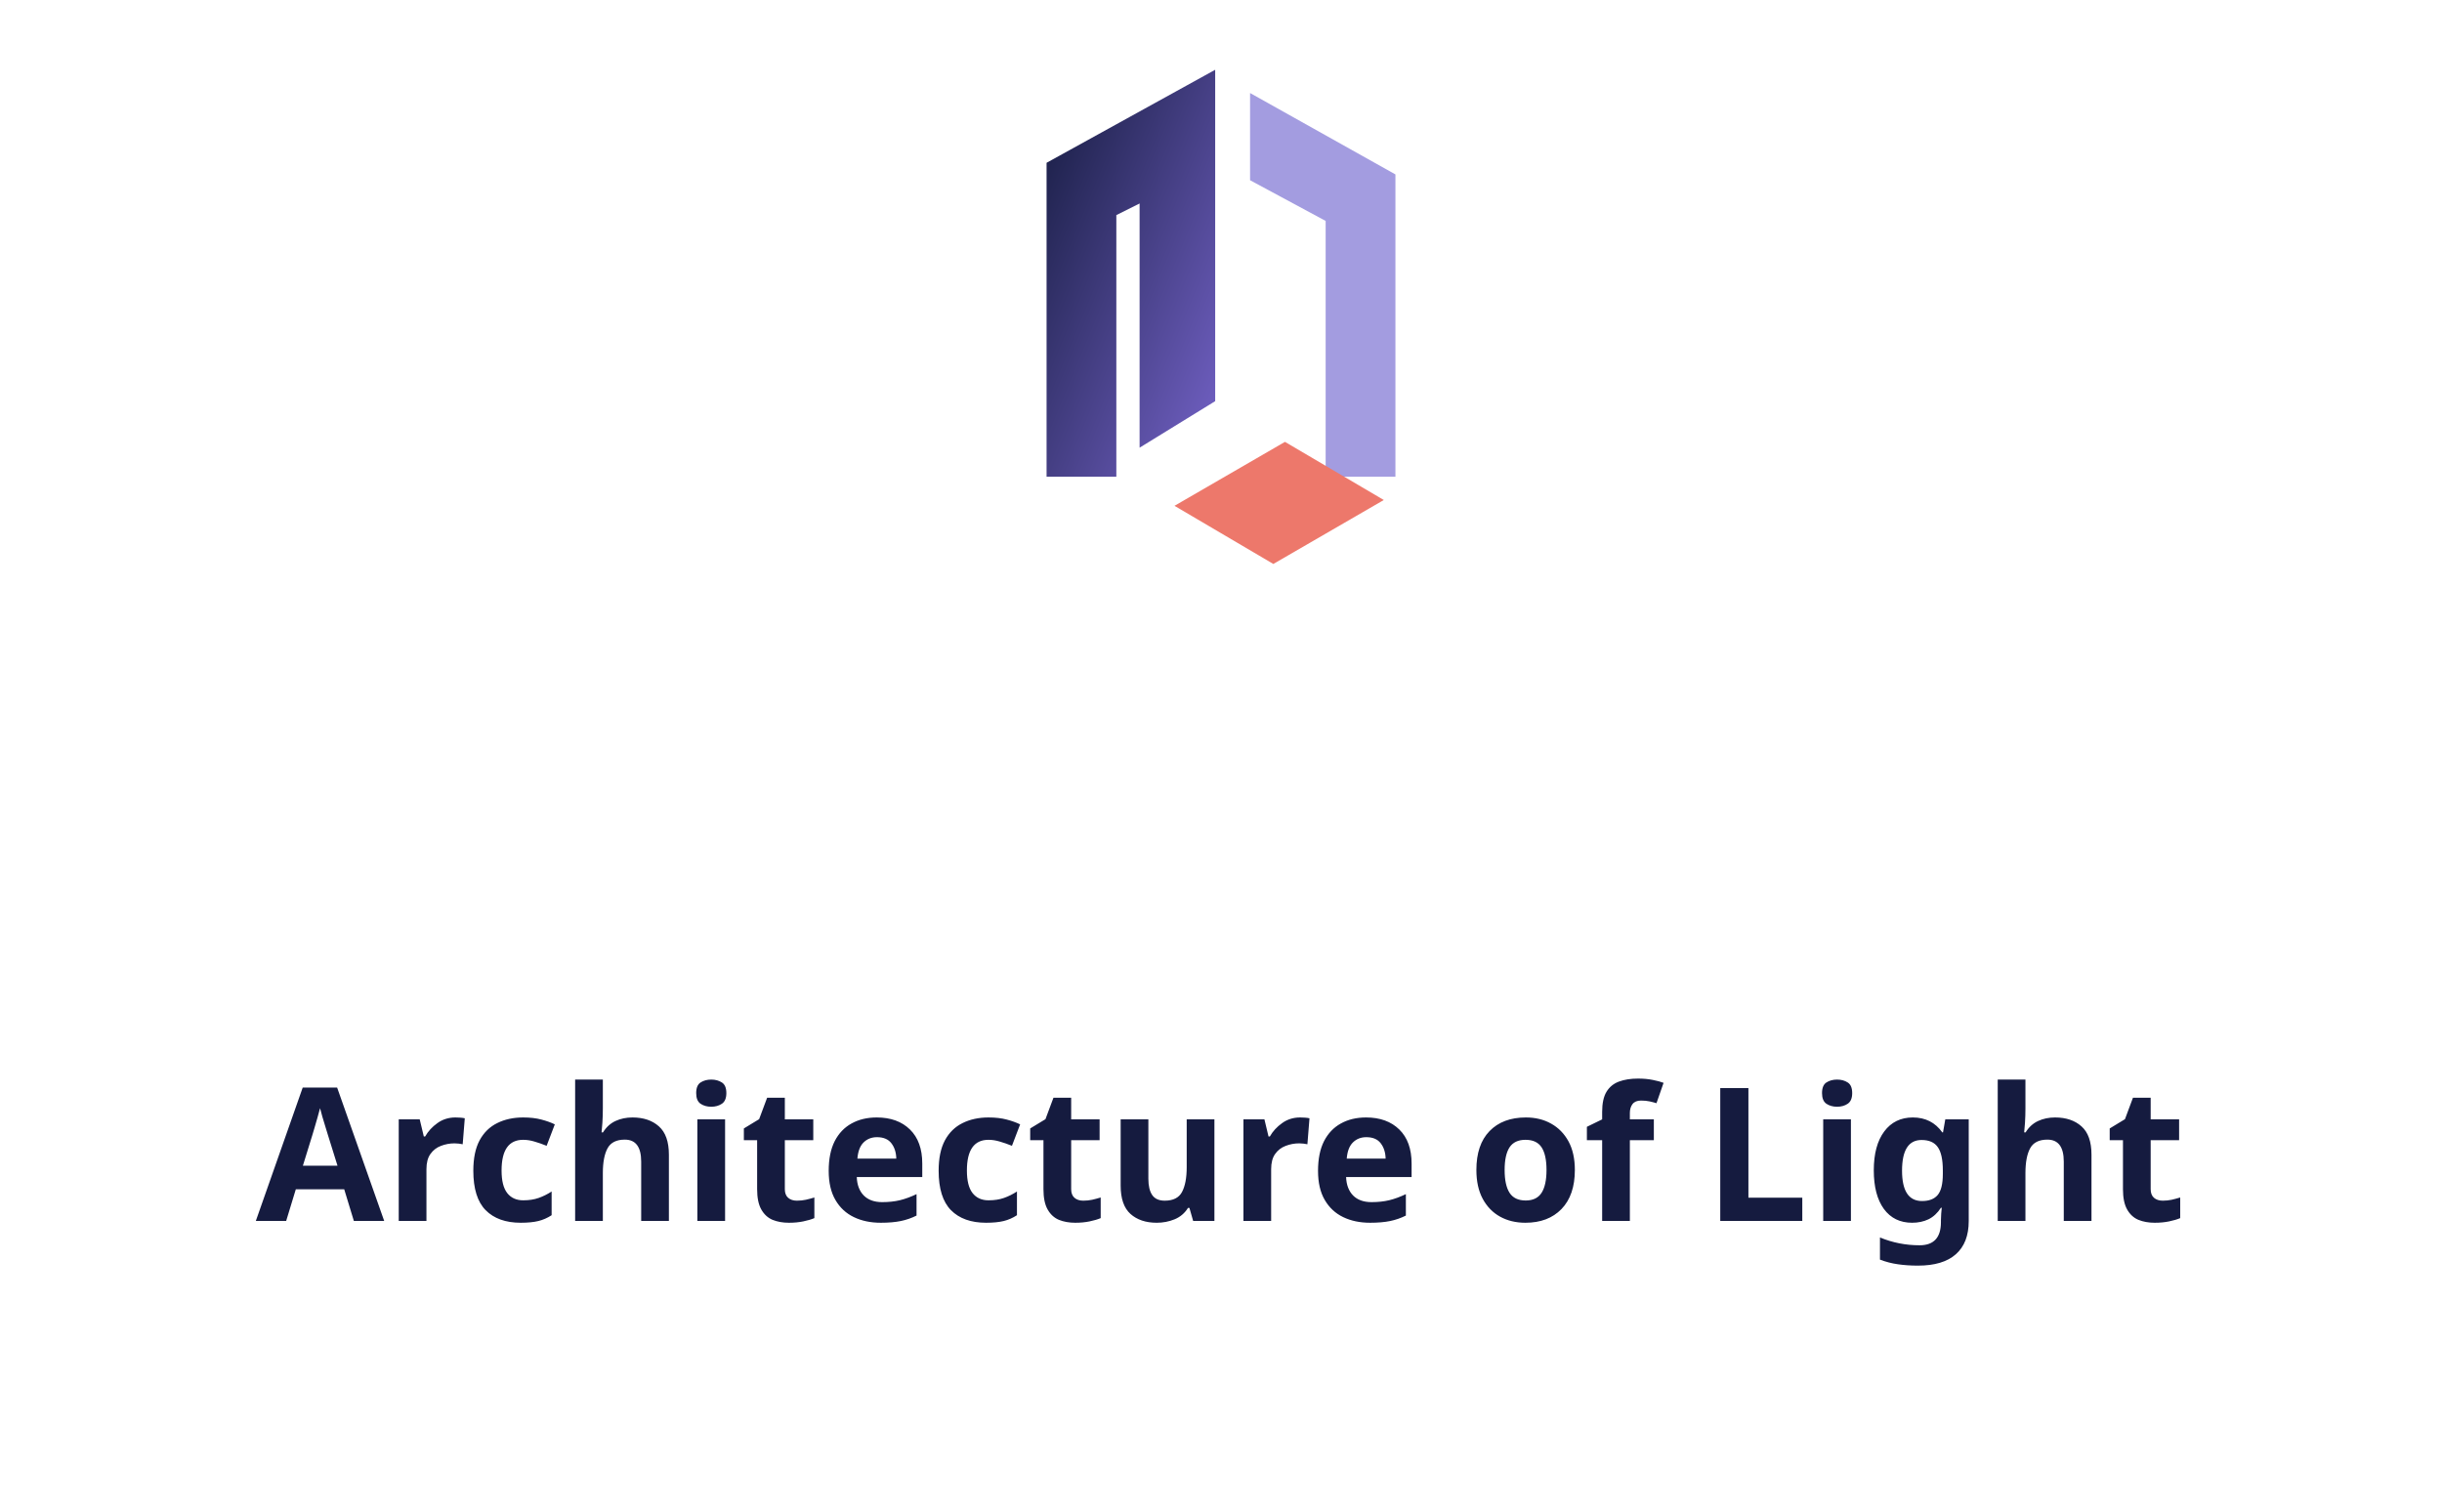
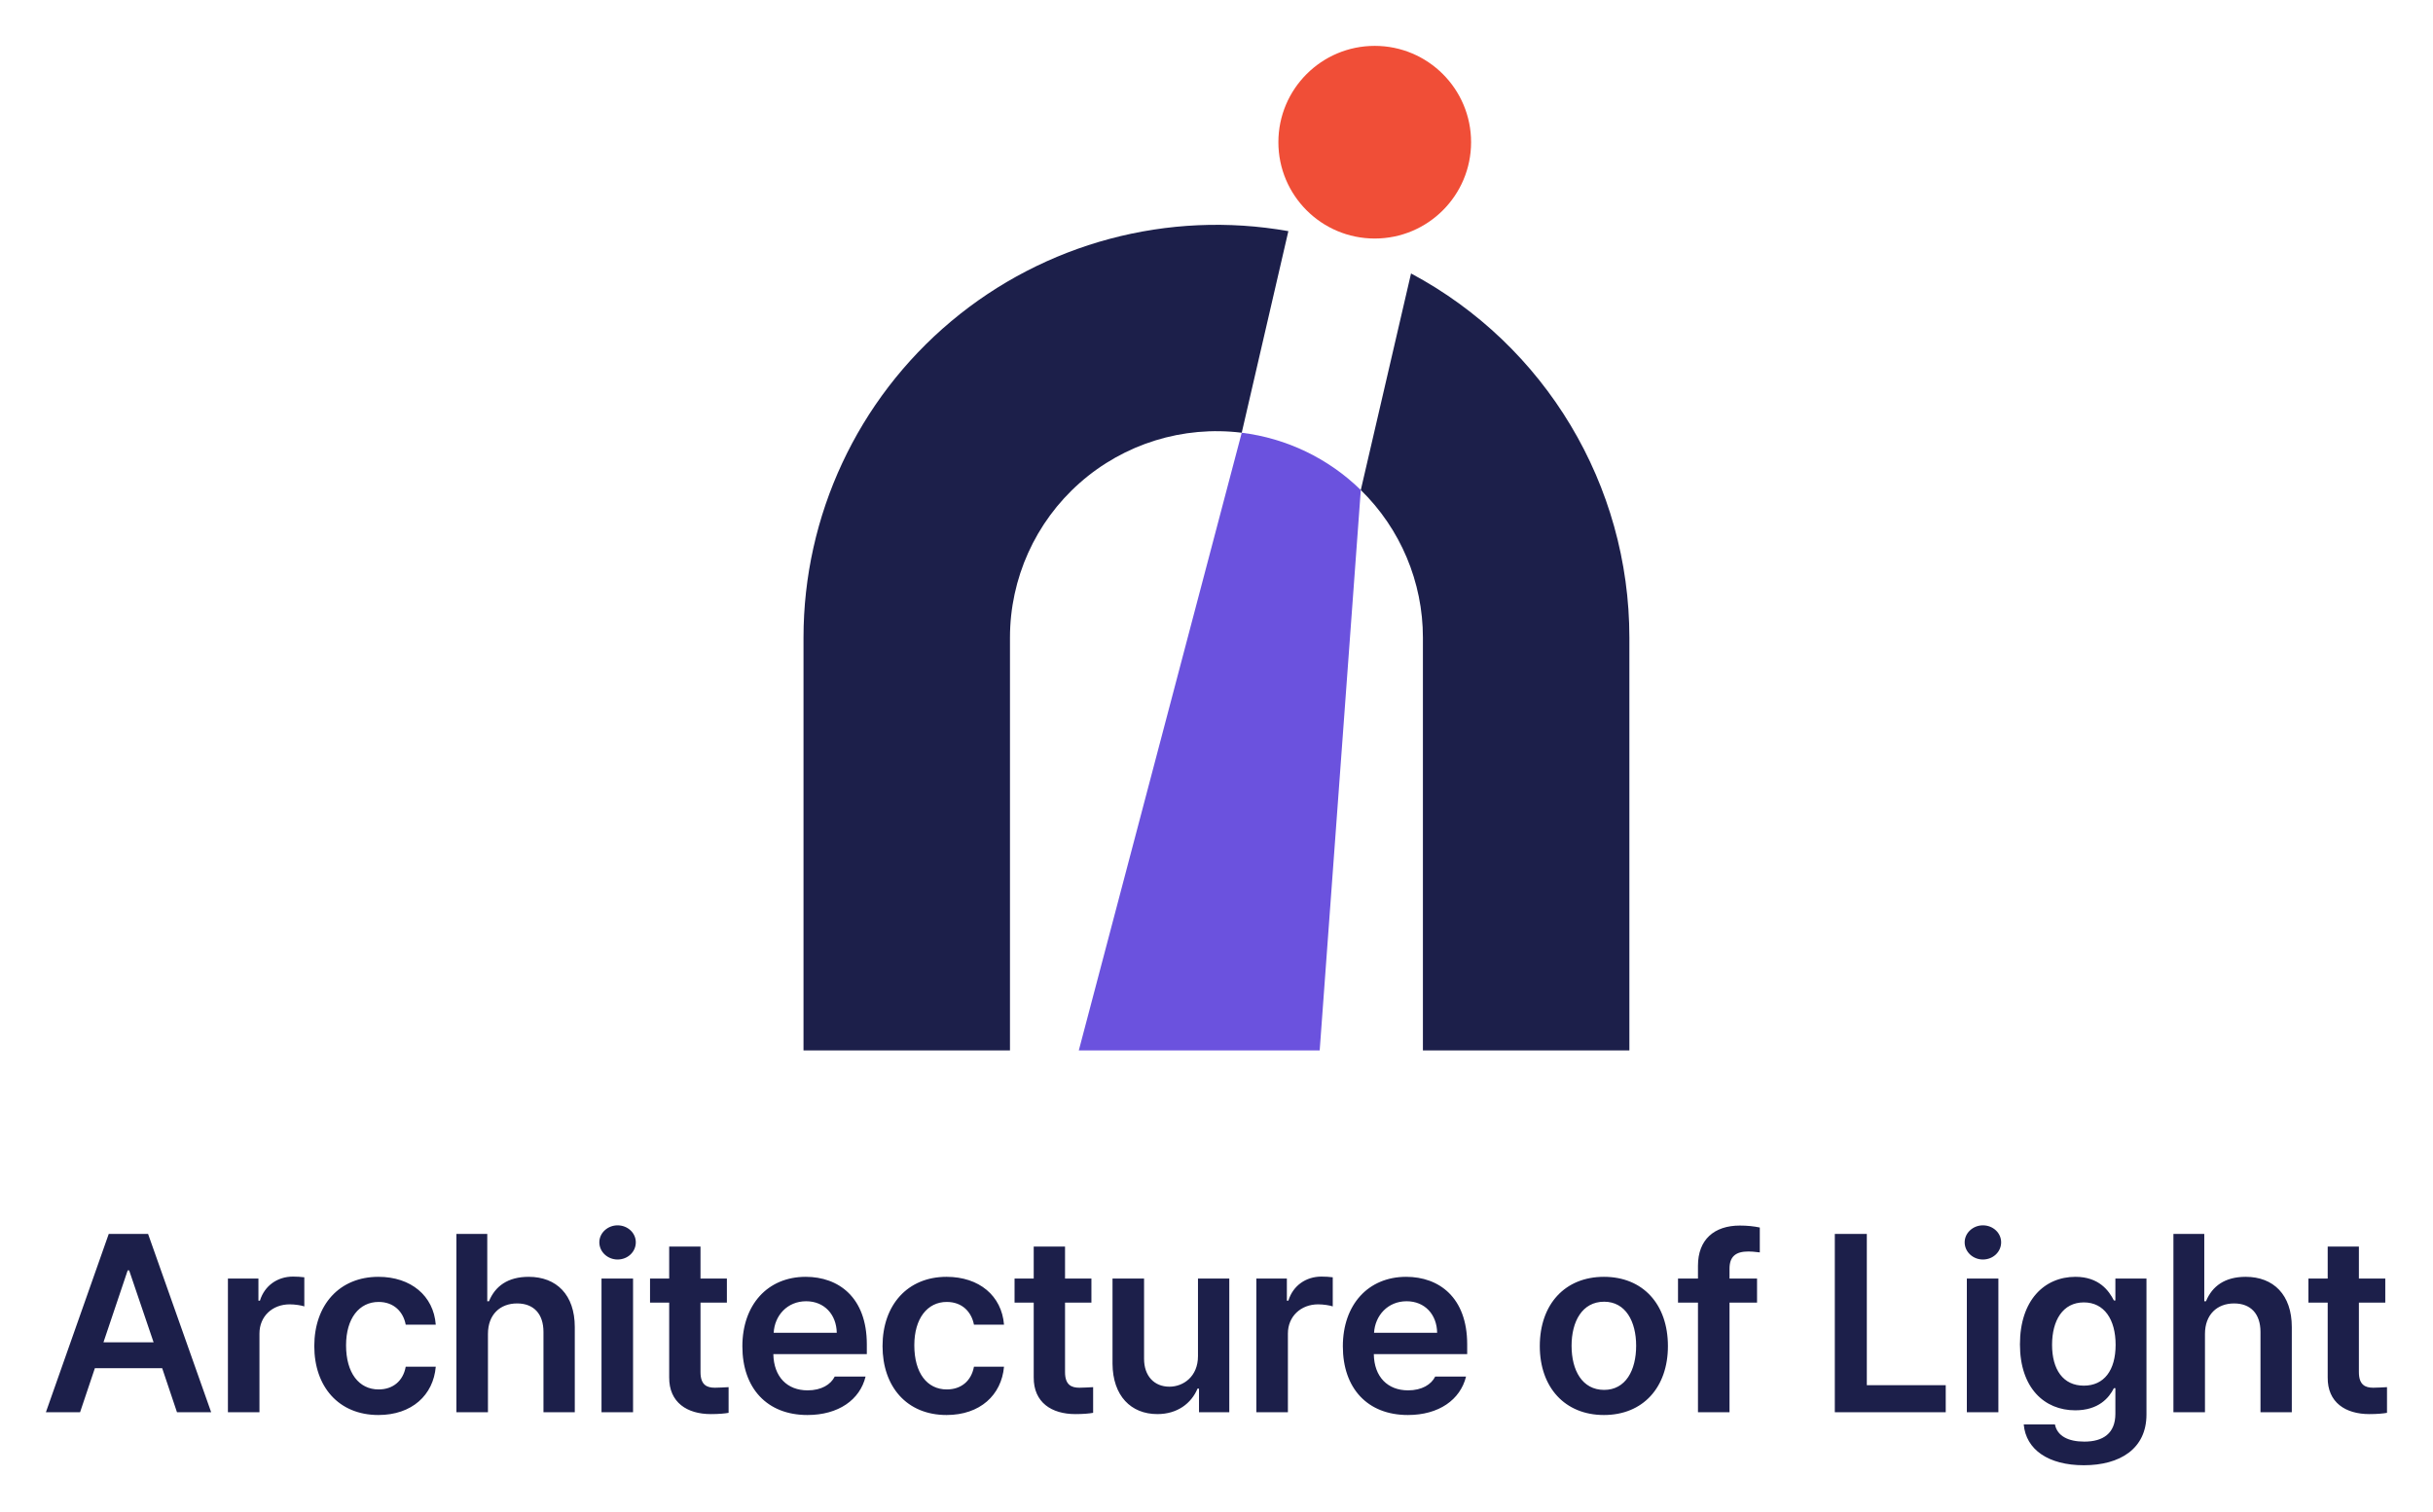
- <svg xmlns="http://www.w3.org/2000/svg" width="420" height="260" viewBox="0 0 420 260">
-   <g transform="translate(160 0)">
-     <svg width="100" height="108" viewBox="0 0 100 108">
-       <defs>
-         <linearGradient id="g" x2="1" y2="1">
-           <stop stop-color="#151B3F" />
-           <stop offset="1" stop-color="#7563C9" />
-         </linearGradient>
-       </defs>
-       <path d="M20 82V28L49 12v57L36 77V35l-4 2v45Z" fill="url(#g)" />
-       <path d="m55 16 25 14v52H68V38l-13-7Z" fill="#A39CE0" />
-       <path d="m42 87 19-11 17 10-19 11Z" fill="#ED786B" />
-     </svg>
+ <svg xmlns="http://www.w3.org/2000/svg" viewBox="-58.05 -1.6 212.11 131.77" role="img" aria-label="Architecture of Light">
+   <g transform="scale(1.5)">
+     <path fill="#6B52DE" d="M33.47 24.09A12 12 0 0 1 40.39 27.42L38 60H24Z" />
+     <path fill="#1C1F4A" d="M8 60V36A24 24 0 0 1 36.18 12.37L33.47 24.09A12 12 0 0 0 20 36V60ZM43.31 14.83A24 24 0 0 1 56 36V60H44V36A12 12 0 0 0 40.39 27.42Z" />
+     <circle fill="#F04E37" cx="41.2" cy="7.2" r="5.6" />
  </g>
-   <text x="210" y="210" text-anchor="middle" font-family="Noto Sans KR,sans-serif" font-weight="600" font-size="32" fill="#151B3F">Architecture of Light</text>
+   <path fill="#1C1F4A" d="M-51.07 121.55L-49.78 117.71L-43.91 117.71L-42.62 121.55L-39.64 121.55L-45.14 106L-48.57 106L-54.05 121.55ZM-49.03 115.45L-46.92 109.18L-46.79 109.18L-44.66 115.45ZM-38.18 121.55L-35.43 121.55L-35.43 114.68C-35.43 113.2 -34.32 112.14 -32.79 112.14C-32.34 112.14 -31.76 112.23 -31.52 112.32L-31.52 109.78C-31.78 109.74 -32.21 109.72 -32.51 109.72C-33.84 109.72 -34.98 110.49 -35.39 111.82L-35.52 111.82L-35.52 109.89L-38.18 109.89ZM-25.06 121.79C-22.14 121.79 -20.27 120.05 -20.06 117.58L-22.68 117.58C-22.91 118.85 -23.82 119.56 -25.04 119.56C-26.76 119.56 -27.88 118.12 -27.88 115.71C-27.88 113.37 -26.74 111.93 -25.04 111.93C-23.71 111.93 -22.89 112.79 -22.68 113.91L-20.06 113.91C-20.25 111.39 -22.23 109.74 -25.06 109.74C-28.48 109.74 -30.65 112.21 -30.65 115.78C-30.65 119.3 -28.54 121.79 -25.06 121.79ZM-15.51 114.72C-15.51 113.03 -14.45 112.06 -12.97 112.06C-11.53 112.06 -10.67 112.96 -10.67 114.55L-10.67 121.55L-7.94 121.55L-7.94 114.12C-7.94 111.31 -9.53 109.74 -11.96 109.74C-13.77 109.74 -14.88 110.55 -15.42 111.87L-15.57 111.87L-15.57 106L-18.26 106L-18.26 121.55L-15.51 121.55ZM-5.61 121.55L-2.86 121.55L-2.86 109.89L-5.61 109.89ZM-4.21 108.23C-3.33 108.23 -2.62 107.57 -2.62 106.73C-2.62 105.91 -3.33 105.25 -4.21 105.25C-5.07 105.25 -5.8 105.91 -5.8 106.73C-5.8 107.57 -5.07 108.23 -4.21 108.23ZM5.32 109.89L3.02 109.89L3.02 107.1L0.29 107.1L0.29 109.89L-1.38 109.89L-1.38 111.99L0.29 111.99L0.29 118.5C0.27 120.7 1.86 121.71 3.92 121.71C4.61 121.71 5.15 121.66 5.47 121.6L5.47 119.36C5.13 119.38 4.59 119.41 4.27 119.41C3.58 119.41 3.02 119.17 3.02 118.05L3.02 111.99L5.32 111.99ZM12.34 121.79C15.05 121.79 16.92 120.46 17.41 118.44L14.72 118.44C14.38 119.13 13.56 119.64 12.36 119.64C10.58 119.64 9.41 118.47 9.37 116.48L17.52 116.48L17.52 115.63C17.52 111.52 15.05 109.74 12.19 109.74C8.86 109.74 6.67 112.19 6.67 115.8C6.67 119.45 8.82 121.79 12.34 121.79ZM9.4 114.62C9.48 113.12 10.58 111.87 12.23 111.87C13.82 111.87 14.87 113.03 14.9 114.62ZM24.47 121.79C27.39 121.79 29.26 120.05 29.48 117.58L26.86 117.58C26.62 118.85 25.72 119.56 24.49 119.56C22.77 119.56 21.66 118.12 21.66 115.71C21.66 113.37 22.8 111.93 24.49 111.93C25.83 111.93 26.64 112.79 26.86 113.91L29.48 113.91C29.28 111.39 27.31 109.74 24.47 109.74C21.06 109.74 18.89 112.21 18.89 115.78C18.89 119.3 20.99 121.79 24.47 121.79ZM37.1 109.89L34.8 109.89L34.8 107.1L32.07 107.1L32.07 109.89L30.4 109.89L30.4 111.99L32.07 111.99L32.07 118.5C32.05 120.7 33.64 121.71 35.7 121.71C36.39 121.71 36.93 121.66 37.25 121.6L37.25 119.36C36.9 119.38 36.37 119.41 36.05 119.41C35.36 119.41 34.8 119.17 34.8 118.05L34.8 111.99L37.1 111.99ZM46.39 116.66C46.39 118.44 45.11 119.32 43.9 119.32C42.57 119.32 41.69 118.38 41.69 116.89L41.69 109.89L38.94 109.89L38.94 117.32C38.96 120.12 40.55 121.71 42.85 121.71C44.59 121.71 45.81 120.78 46.35 119.49L46.48 119.49L46.48 121.55L49.12 121.55L49.12 109.89L46.39 109.89ZM51.48 121.55L54.23 121.55L54.23 114.68C54.23 113.2 55.35 112.14 56.87 112.14C57.32 112.14 57.9 112.23 58.14 112.32L58.14 109.78C57.88 109.74 57.45 109.72 57.15 109.72C55.82 109.72 54.68 110.49 54.27 111.82L54.14 111.82L54.14 109.89L51.48 109.89ZM64.69 121.79C67.39 121.79 69.26 120.46 69.76 118.44L67.07 118.44C66.73 119.13 65.91 119.64 64.71 119.64C62.93 119.64 61.75 118.47 61.72 116.48L69.86 116.48L69.86 115.63C69.86 111.52 67.39 109.74 64.54 109.74C61.21 109.74 59.02 112.19 59.02 115.8C59.02 119.45 61.16 121.79 64.69 121.79ZM61.74 114.62C61.83 113.12 62.93 111.87 64.58 111.87C66.17 111.87 67.22 113.03 67.24 114.62ZM81.78 121.79C85.19 121.79 87.36 119.38 87.36 115.78C87.36 112.14 85.19 109.74 81.78 109.74C78.38 109.74 76.19 112.14 76.19 115.78C76.19 119.38 78.38 121.79 81.78 121.79ZM81.8 119.6C79.89 119.6 78.96 117.9 78.96 115.75C78.96 113.63 79.89 111.91 81.8 111.91C83.67 111.91 84.59 113.63 84.59 115.75C84.59 117.9 83.67 119.6 81.8 119.6ZM95.13 109.89L92.73 109.89L92.73 109.03C92.73 107.98 93.26 107.53 94.38 107.53C94.57 107.53 94.92 107.55 95.37 107.61L95.37 105.44C94.85 105.33 94.27 105.27 93.63 105.27C91.4 105.27 89.98 106.49 89.98 108.77L89.98 109.89L88.24 109.89L88.24 111.99L89.98 111.99L89.98 121.55L92.73 121.55L92.73 111.99L95.13 111.99ZM101.91 121.55L111.58 121.55L111.58 119.19L104.7 119.19L104.7 106L101.91 106ZM113.42 121.55L116.17 121.55L116.17 109.89L113.42 109.89ZM114.82 108.23C115.7 108.23 116.41 107.57 116.41 106.73C116.41 105.91 115.7 105.25 114.82 105.25C113.96 105.25 113.23 105.91 113.23 106.73C113.23 107.57 113.96 108.23 114.82 108.23ZM123.62 126.17C126.78 126.17 129.08 124.73 129.08 121.75L129.08 109.89L126.37 109.89L126.37 111.8L126.24 111.8C125.81 110.96 124.95 109.74 122.89 109.74C120.18 109.74 118.05 111.78 118.05 115.63C118.05 119.43 120.18 121.38 122.87 121.38C124.89 121.38 125.81 120.31 126.24 119.45L126.37 119.45L126.37 121.68C126.37 123.4 125.29 124.11 123.66 124.11C122.26 124.11 121.3 123.62 121.1 122.61L118.38 122.61C118.57 124.8 120.52 126.17 123.62 126.17ZM123.62 119.23C121.81 119.23 120.85 117.82 120.85 115.67C120.85 113.54 121.79 111.97 123.62 111.97C125.4 111.97 126.39 113.46 126.39 115.67C126.39 117.9 125.38 119.23 123.62 119.23ZM134.18 114.72C134.18 113.03 135.24 112.06 136.72 112.06C138.16 112.06 139.02 112.96 139.02 114.55L139.02 121.55L141.75 121.55L141.75 114.12C141.75 111.31 140.16 109.74 137.73 109.74C135.92 109.74 134.81 110.55 134.27 111.87L134.12 111.87L134.12 106L131.43 106L131.43 121.55L134.18 121.55ZM149.9 109.89L147.6 109.89L147.6 107.1L144.88 107.1L144.88 109.89L143.2 109.89L143.2 111.99L144.88 111.99L144.88 118.5C144.85 120.7 146.44 121.71 148.51 121.71C149.19 121.71 149.73 121.66 150.05 121.6L150.05 119.36C149.71 119.38 149.17 119.41 148.85 119.41C148.16 119.41 147.6 119.17 147.6 118.05L147.6 111.99L149.9 111.99Z" />
</svg>
